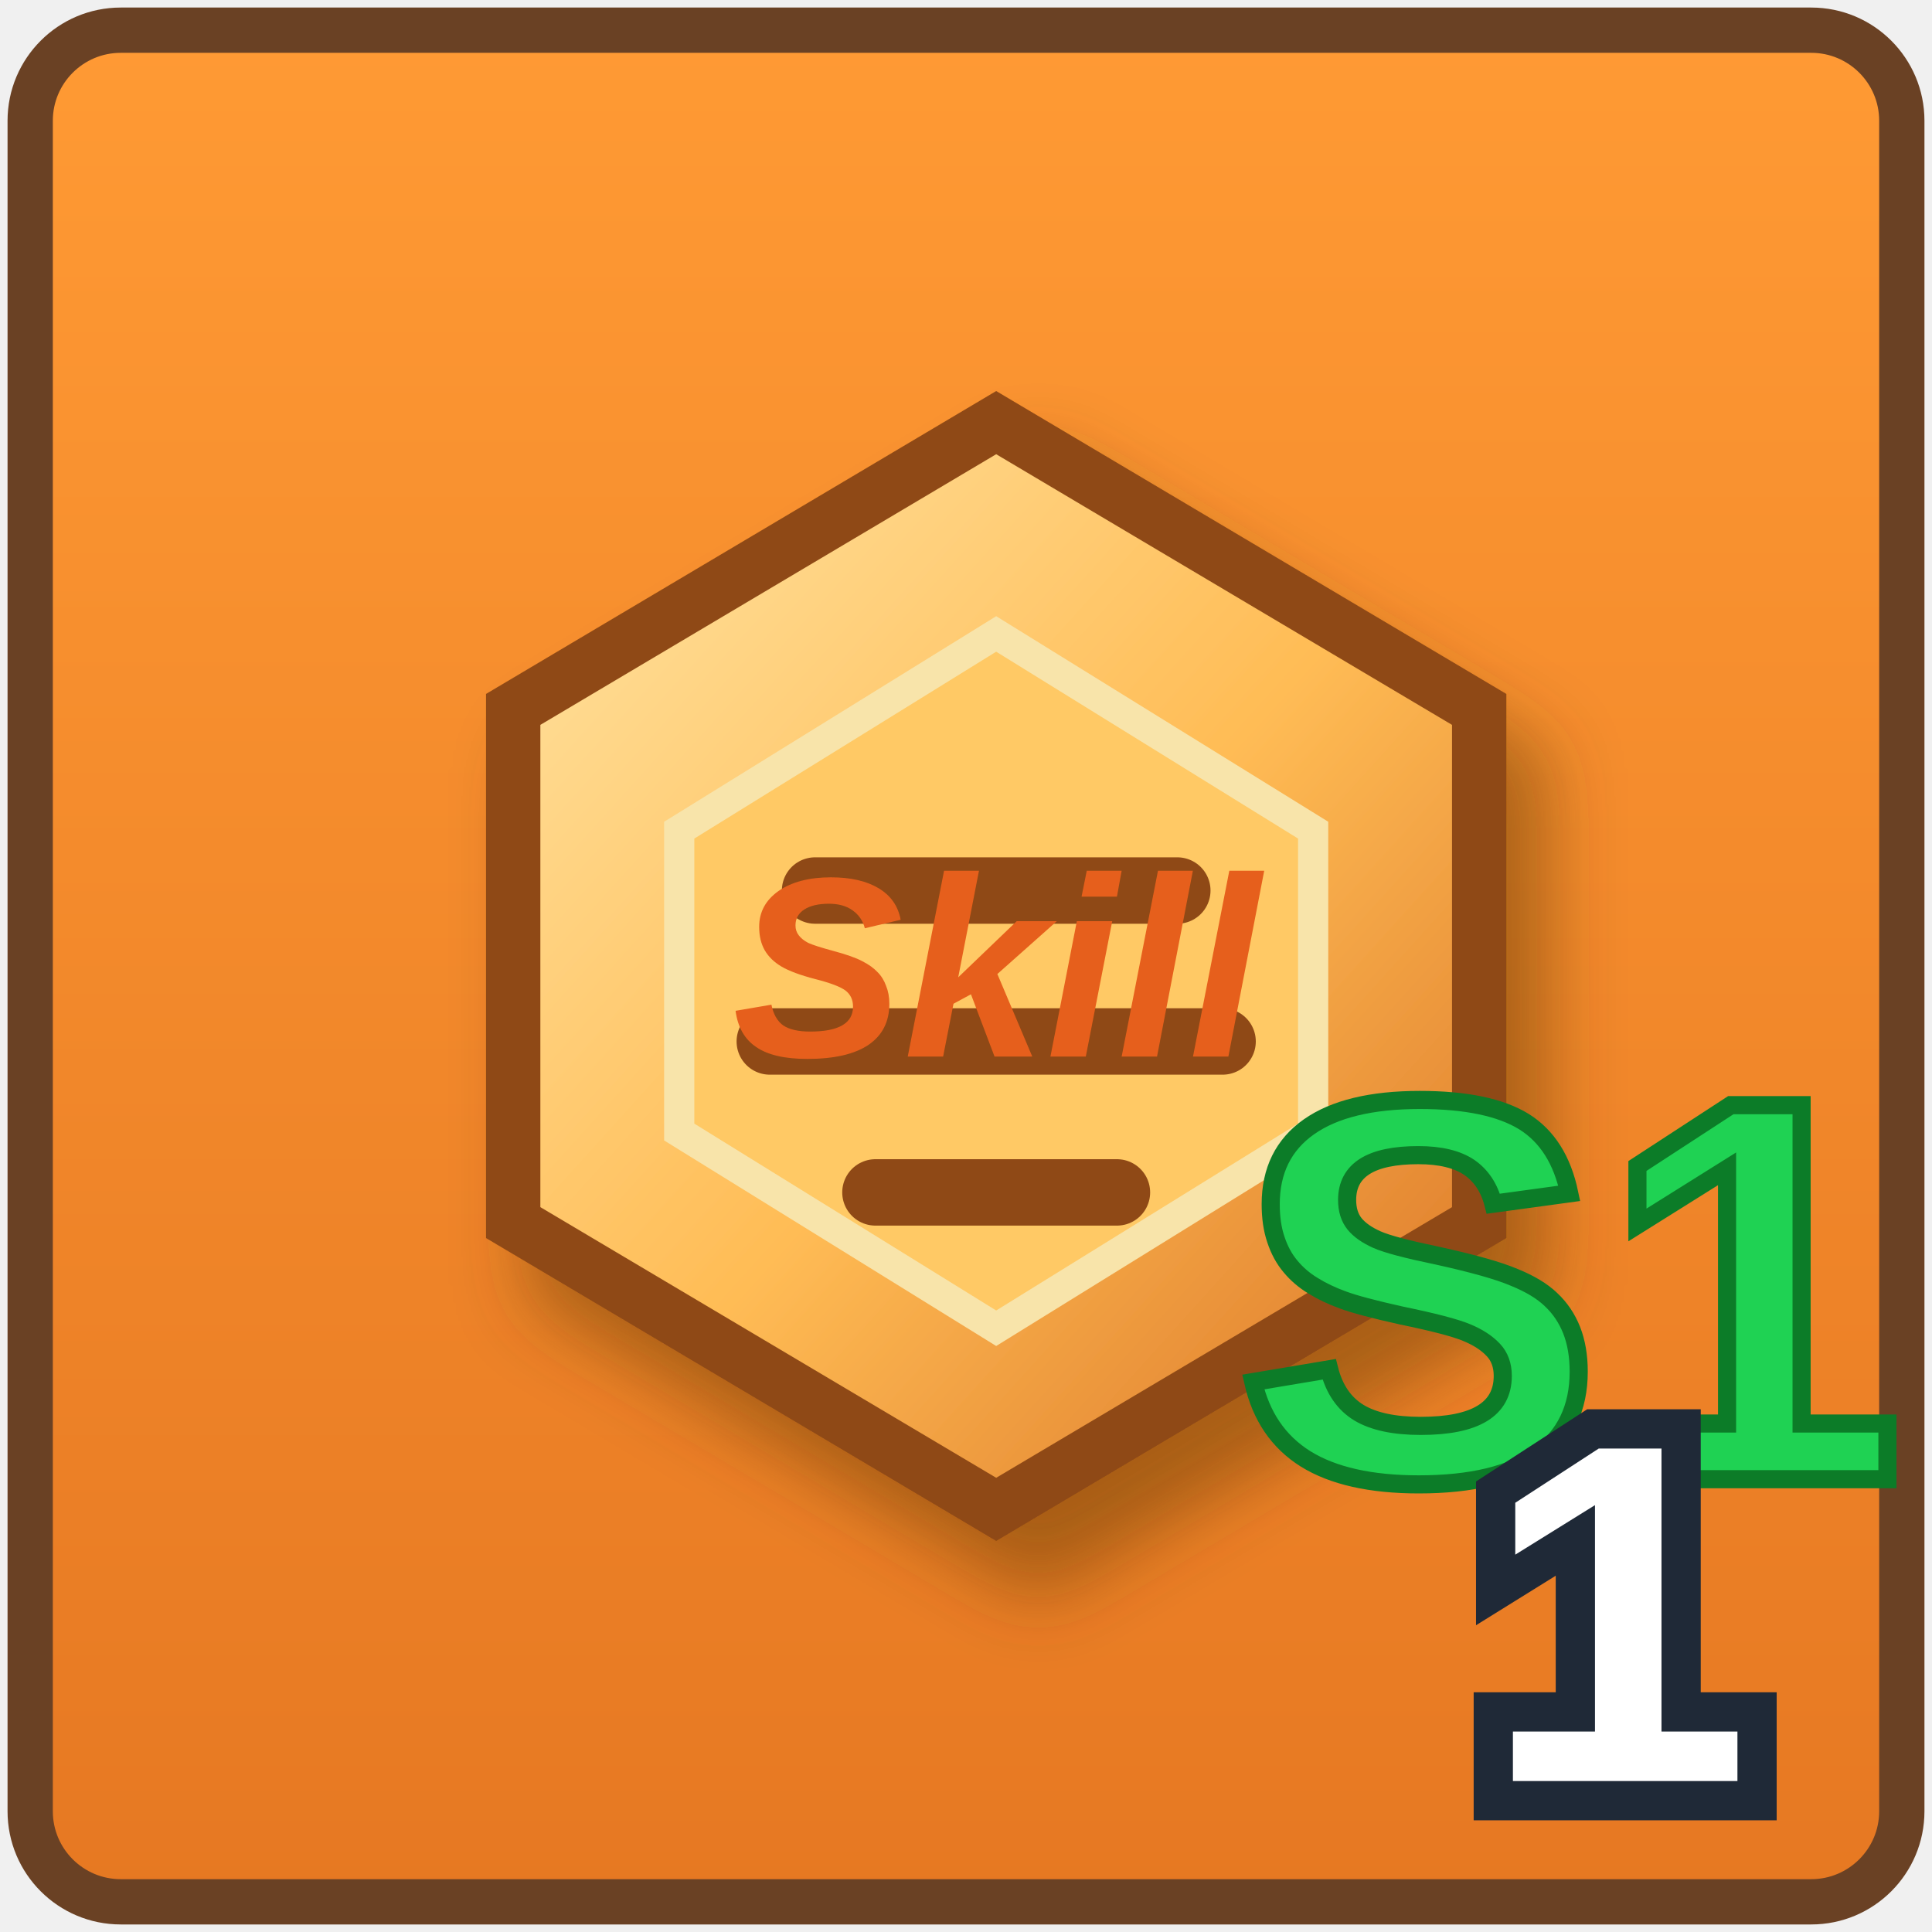
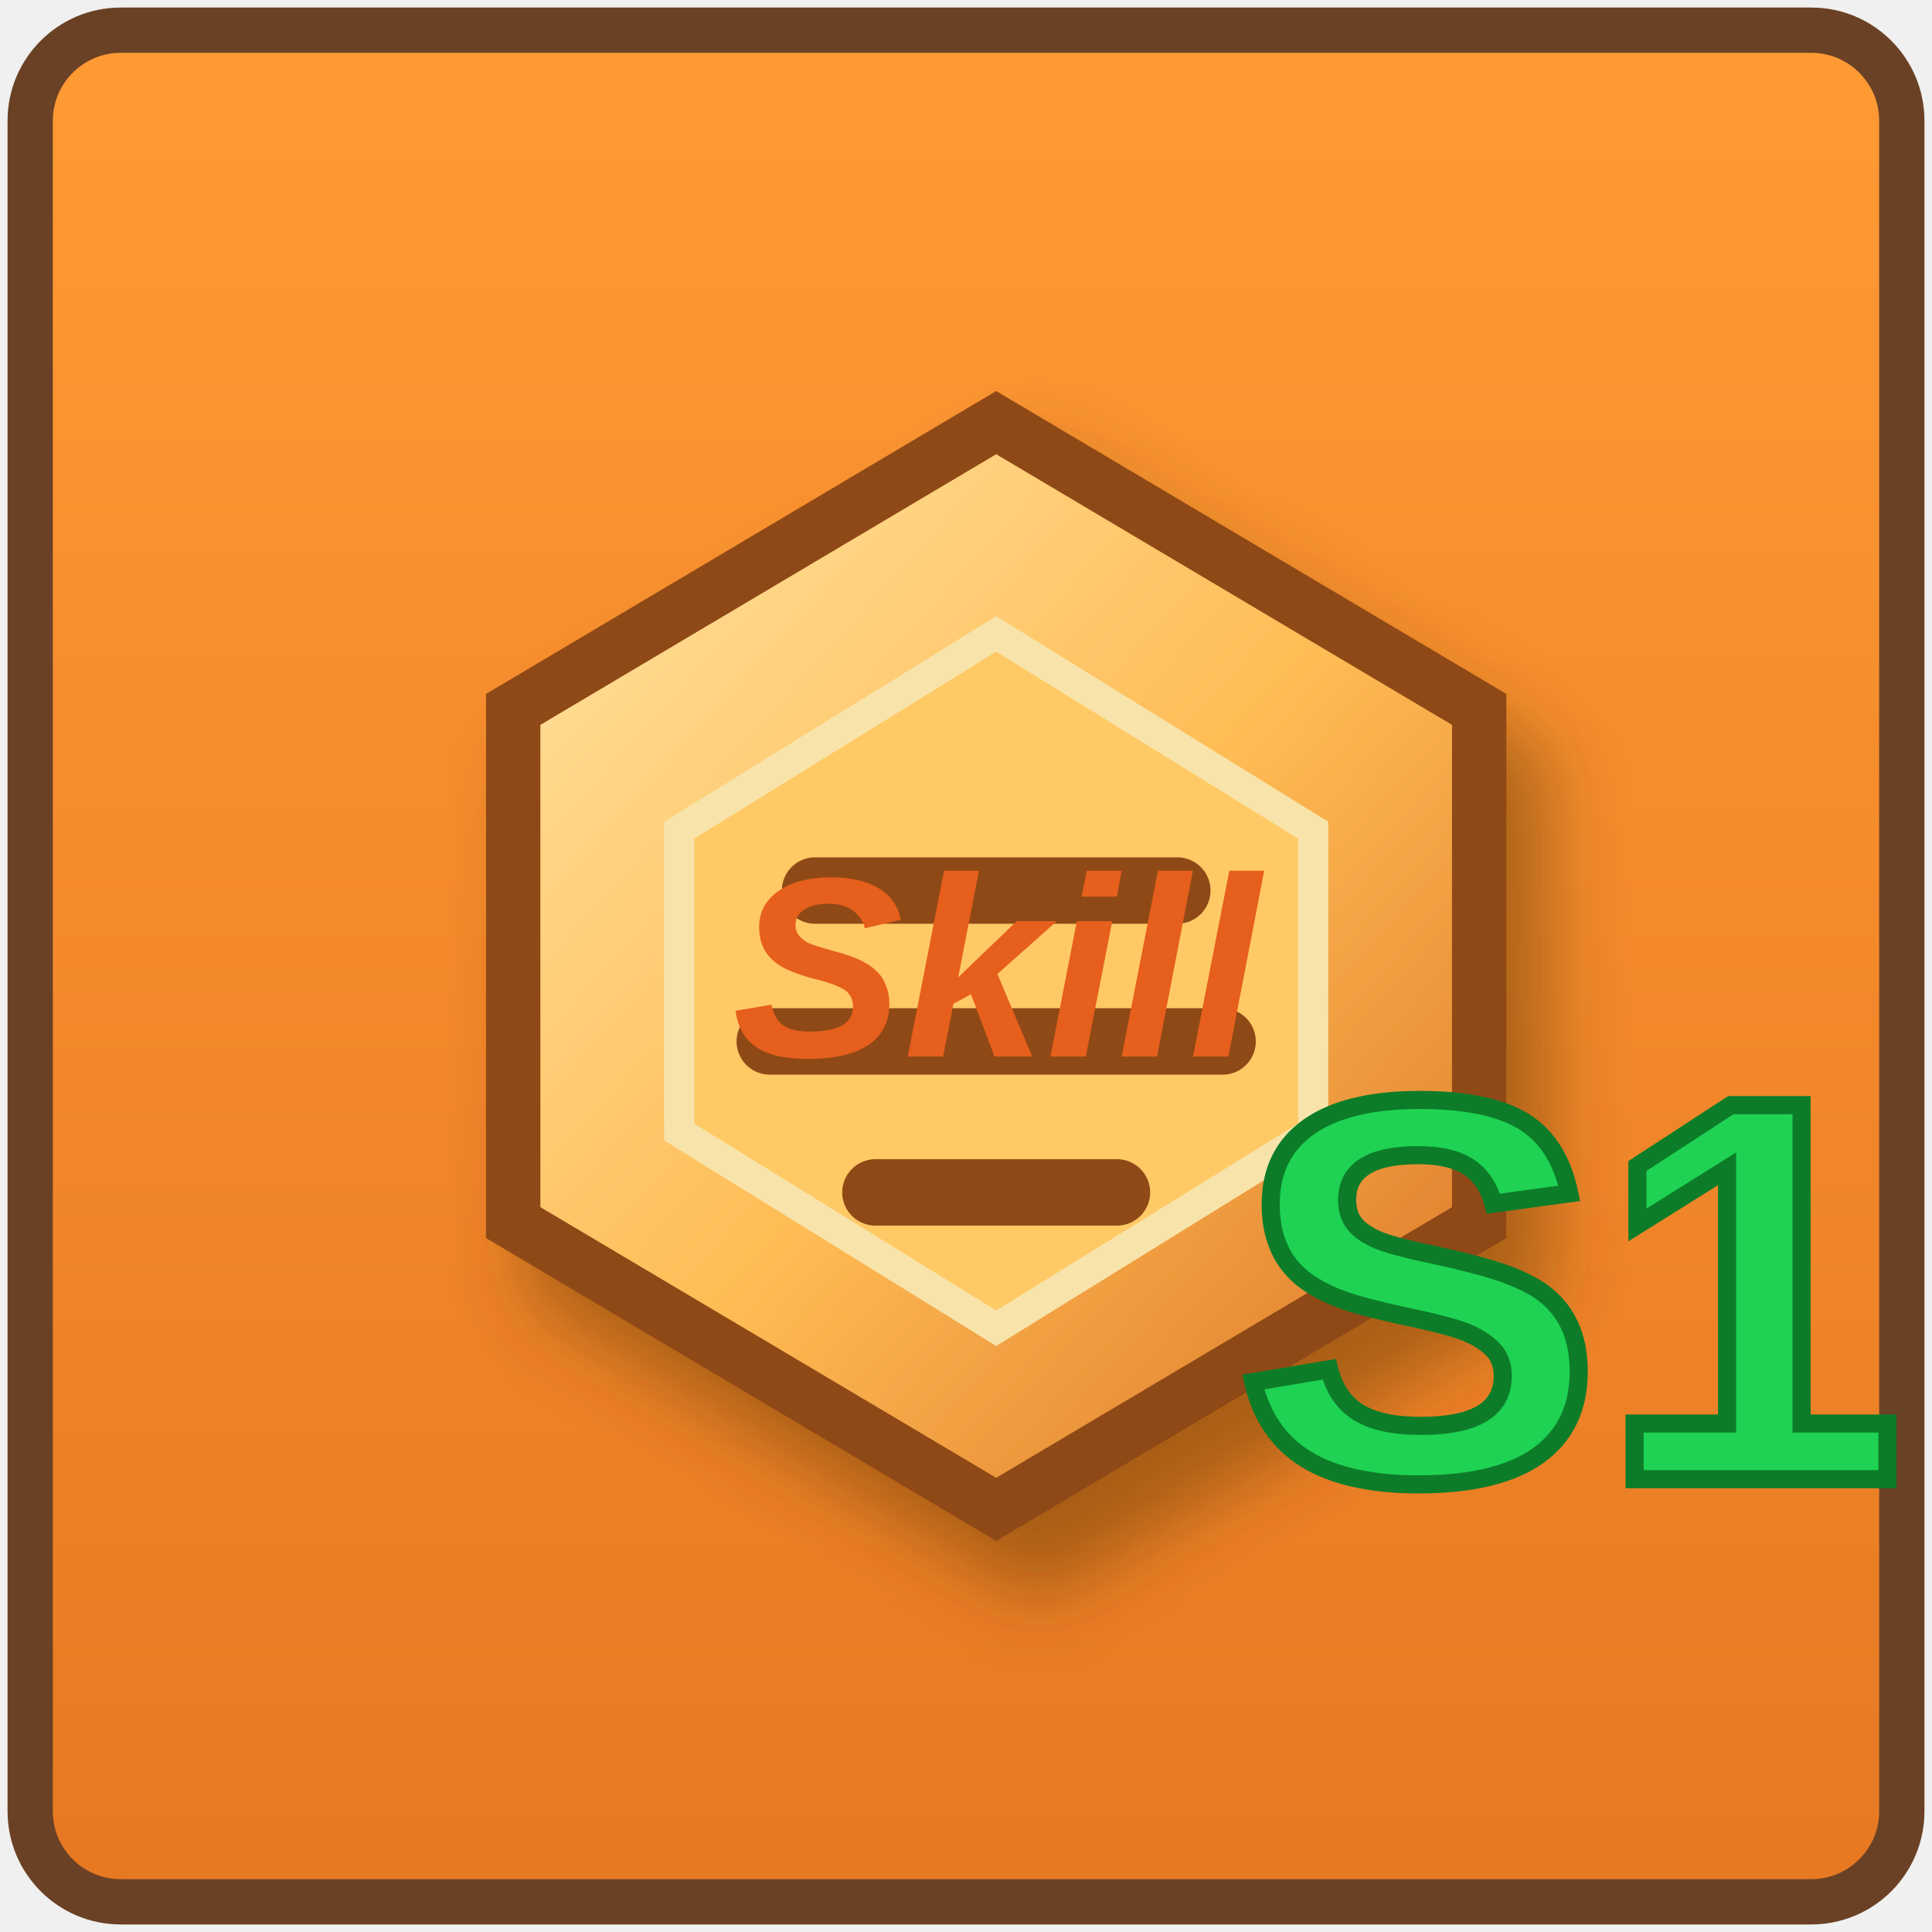
<svg xmlns="http://www.w3.org/2000/svg" viewBox="0 0 64 64">
  <defs>
    <linearGradient id="bg" x1="0" x2="0" y1="0" y2="1">
      <stop offset="0" stop-color="#ff9a34" />
      <stop offset="1" stop-color="#e67822" />
    </linearGradient>
    <linearGradient id="token" x1="0" x2="1" y1="0" y2="1">
      <stop offset="0" stop-color="#ffe6a7" />
      <stop offset=".52" stop-color="#ffbc55" />
      <stop offset="1" stop-color="#d86f22" />
    </linearGradient>
    <filter id="shadow" x="-20%" y="-20%" width="140%" height="140%">
      <feDropShadow dx="1.4" dy="2" stdDeviation="1.2" flood-color="#57310d" flood-opacity=".45" />
    </filter>
  </defs>
  <rect x="1" y="1" width="62" height="62" rx="3" fill="url(#bg)" stroke="#6a4124" stroke-width="1.5" />
  <g filter="url(#shadow)">
    <path d="M17 23.5 33 14l16 9.5v17L33 50 17 40.5Z" fill="url(#token)" stroke="#8f4a17" stroke-width="1.8" />
    <path d="M22.5 27.5 33 21l10.5 6.5v10L33 44l-10.5-6.5Z" fill="#ffc965" stroke="#f8e4aa" stroke-width="1" />
    <path d="M27 29.5h12M25.5 34.5h15M29 39.5h8" stroke="#8f4a17" stroke-width="2.2" stroke-linecap="round" />
    <text x="33" y="35" text-anchor="middle" font-family="Arial, sans-serif" font-size="8.5" font-style="italic" font-weight="900" fill="#e65f1b">Skill</text>
  </g>
  <text x="41" y="49" font-family="Arial Black, Arial, sans-serif" font-size="18" font-weight="900" fill="#1fd253" stroke="#0c7c28" stroke-width=".6">S1</text>
-   <text x="58" y="59" text-anchor="end" font-family="Arial Black, Arial, sans-serif" font-size="16" font-weight="900" fill="#fff" stroke="#1f2937" stroke-width="2.6" paint-order="stroke">1</text>
</svg>
